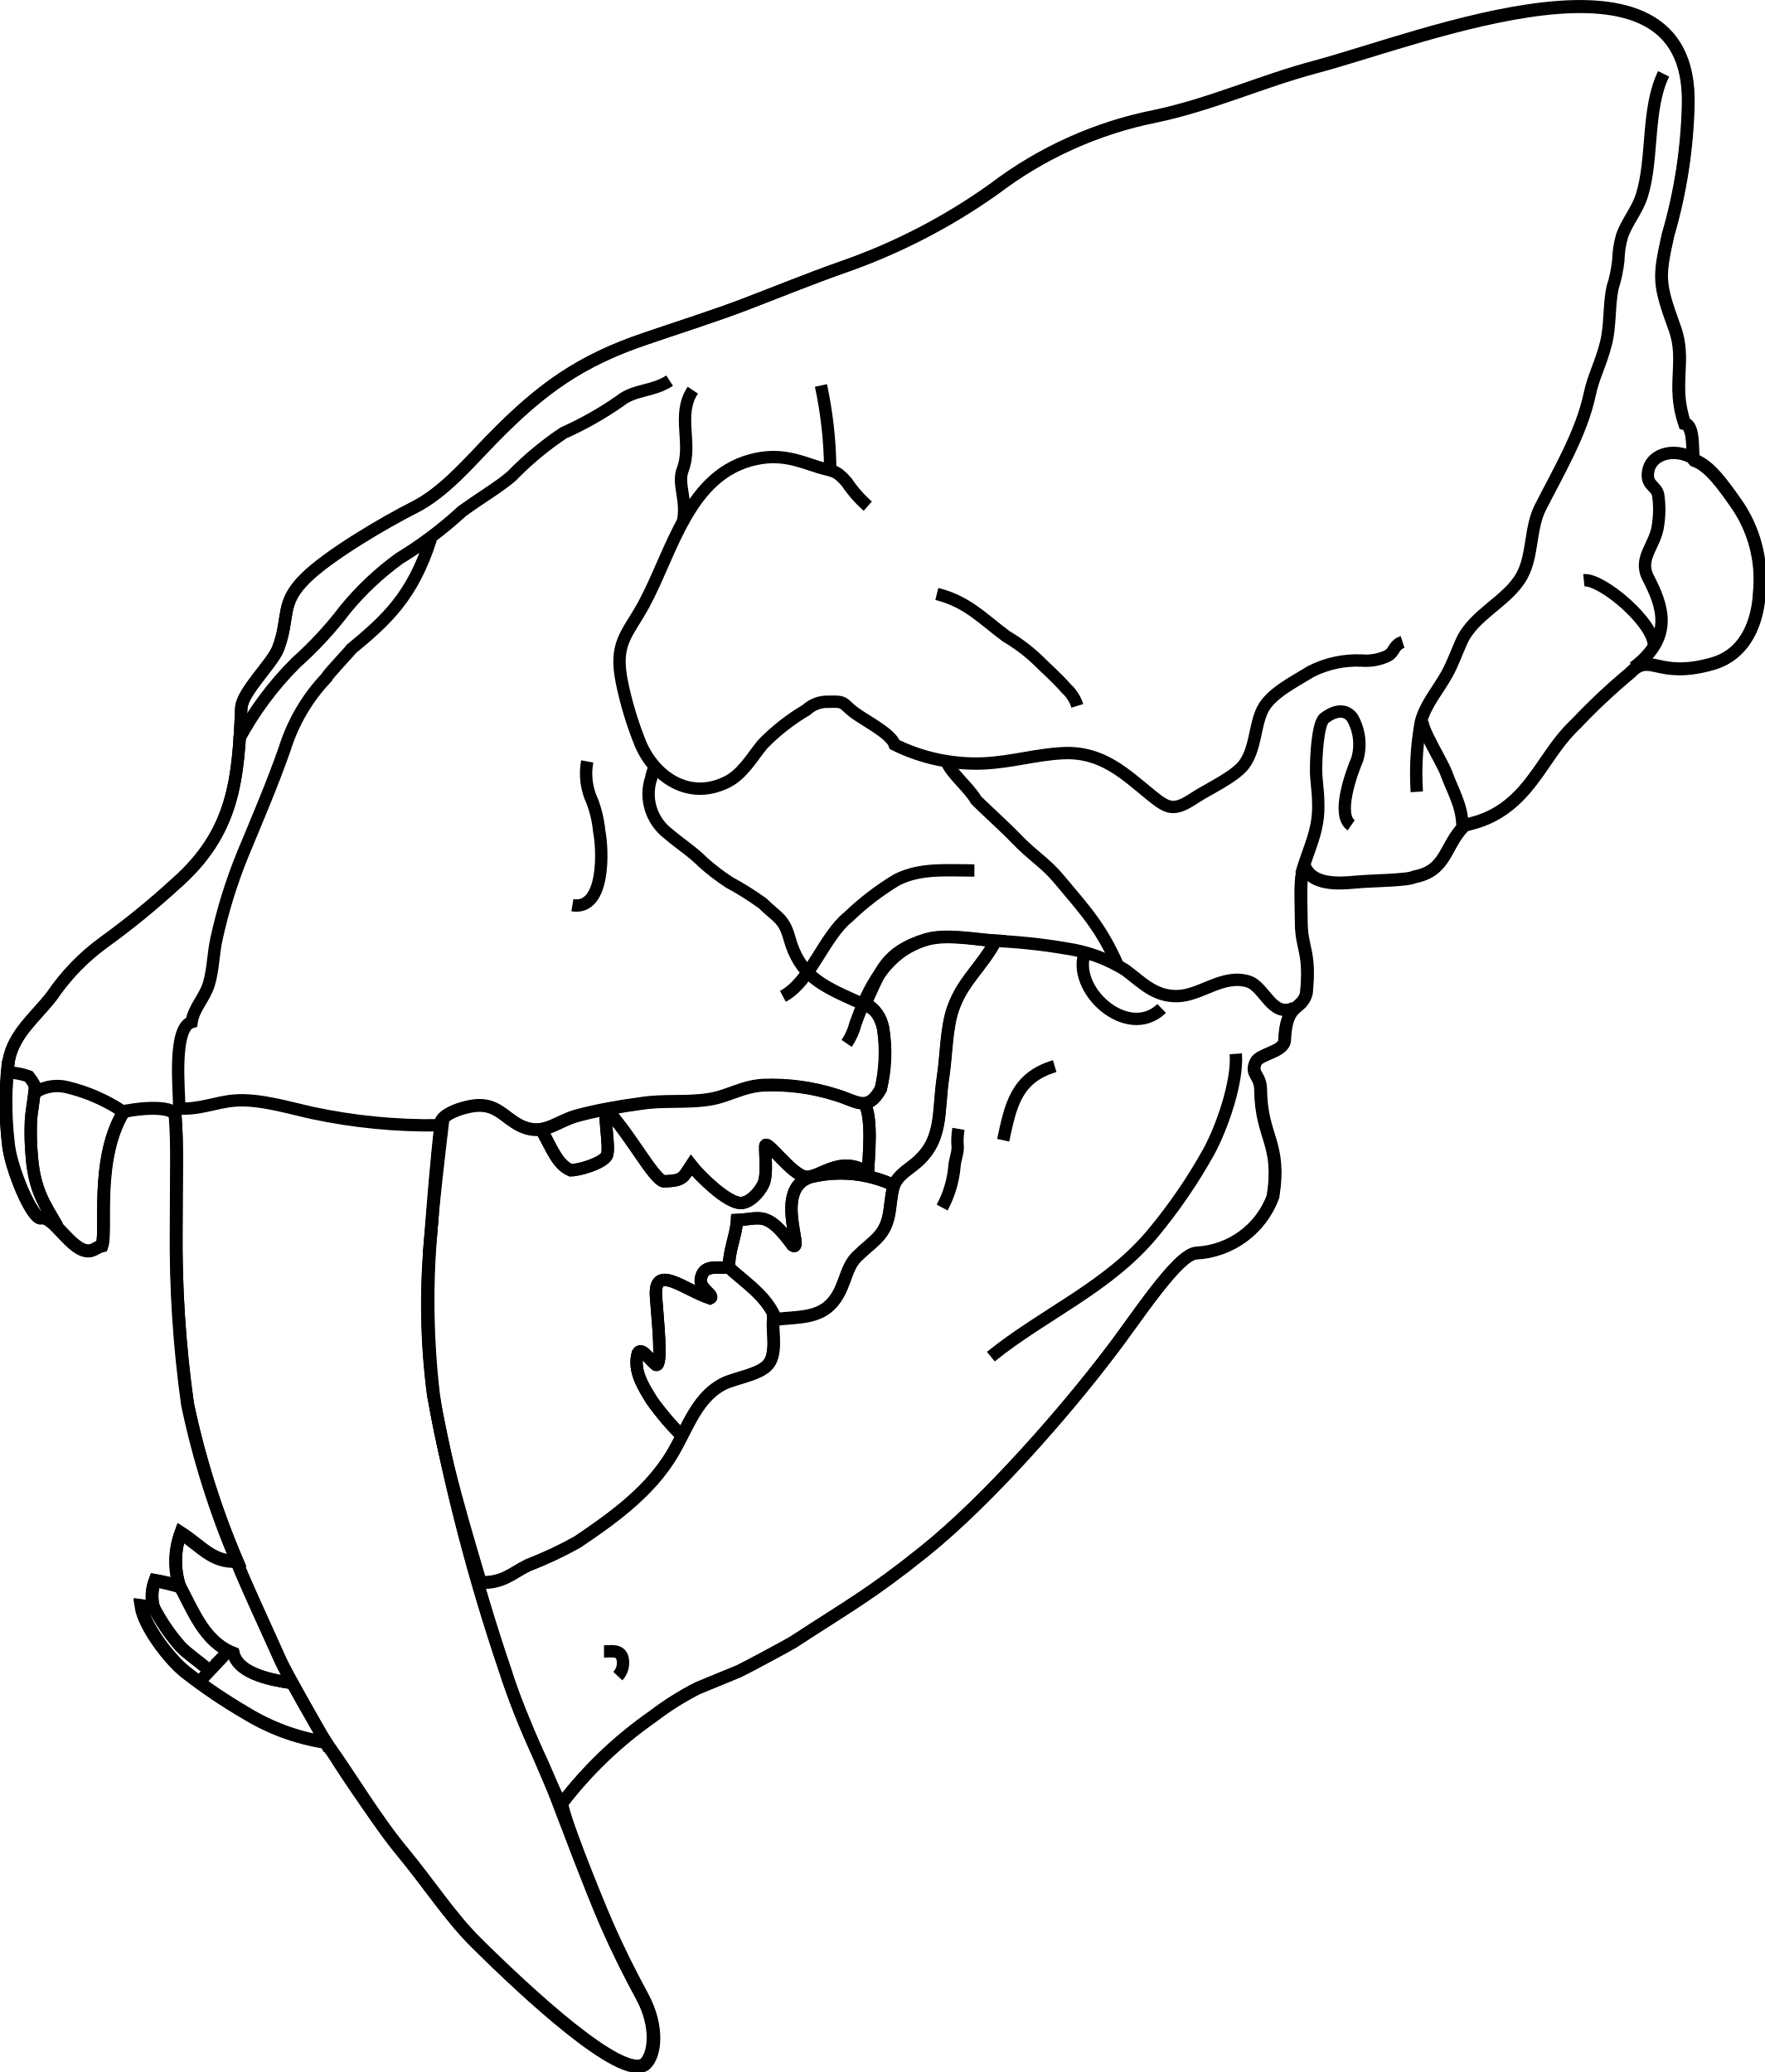
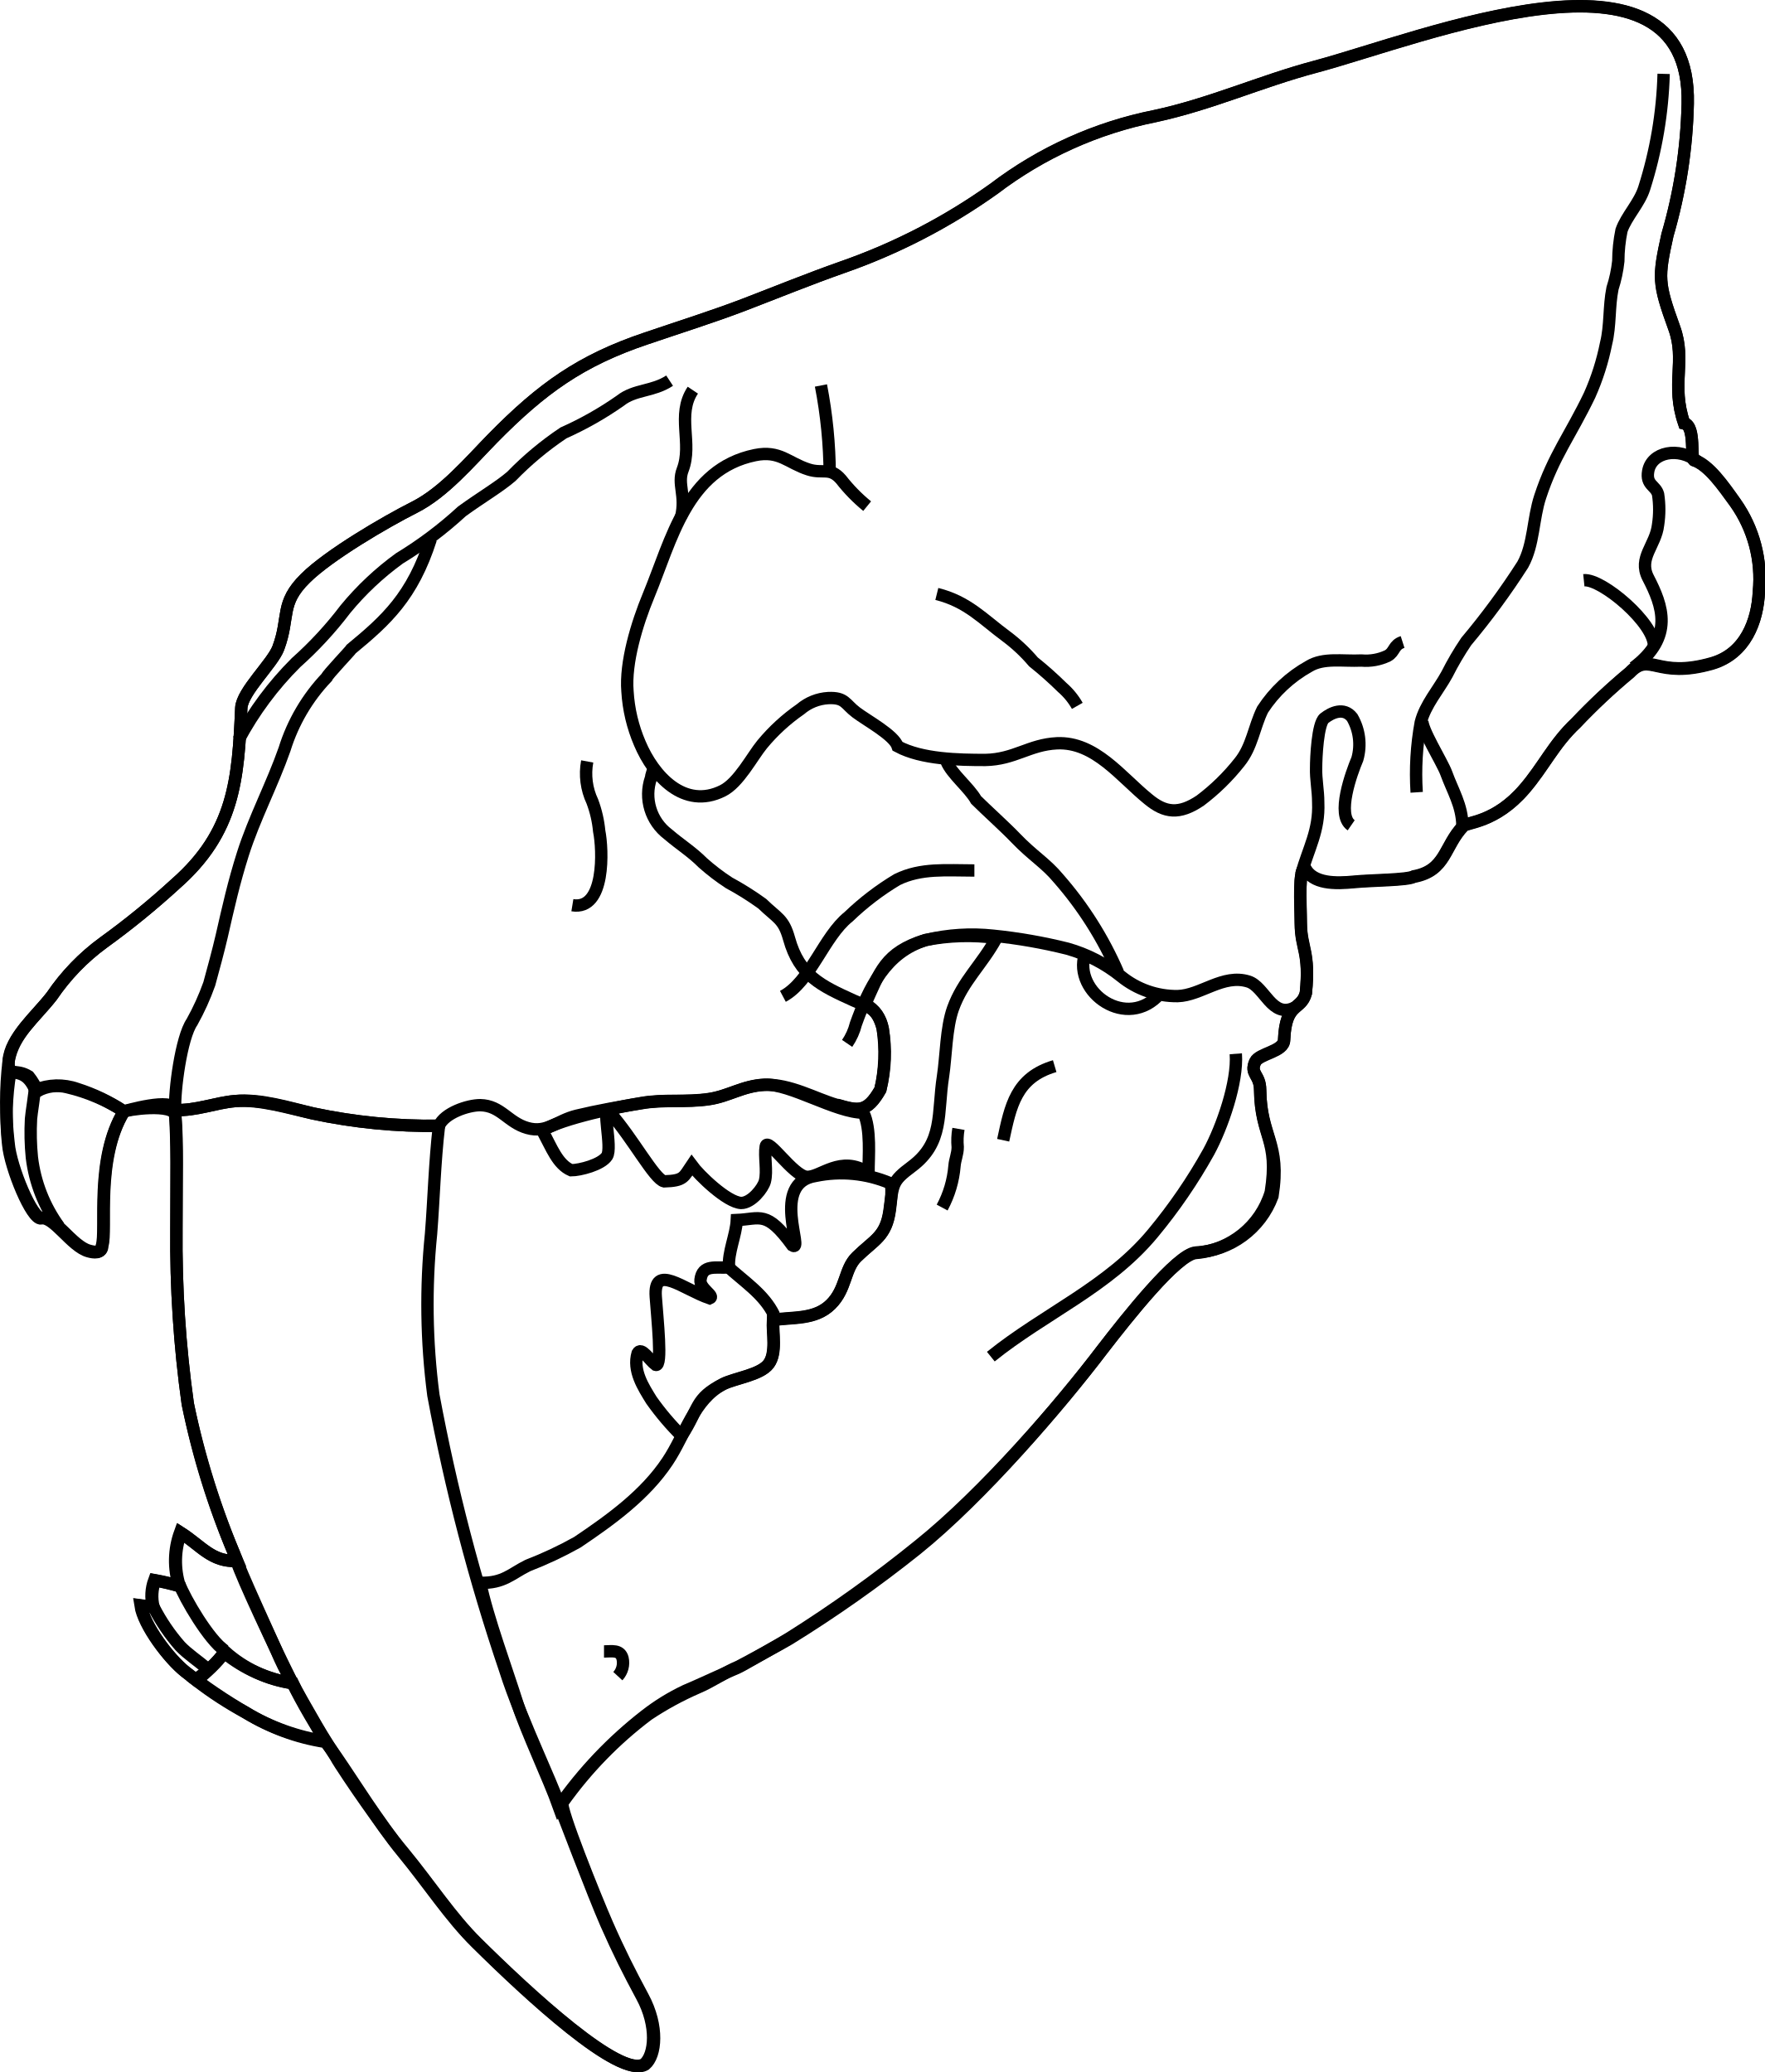
<svg xmlns="http://www.w3.org/2000/svg" viewBox="0 0 142.86 167.76">
  <defs>
    <style>
      path {
        fill: none;
        stroke: #000;
        stroke-miterlimit: 10;
      }
    </style>
  </defs>
  <g class="outline">
-     <path class="cls-1" d="M453.79,246.75c-4.43,1.18-8.46,3.05-13,4a31.78,31.78,0,0,0-13,5.87A48.72,48.72,0,0,1,415.49,263c-2.64.93-5.38,2.05-7.87,3s-5.28,1.83-8,2.76c-5.25,1.77-8.41,4-12.39,8.07-1.87,1.91-3.94,4.38-6.34,5.59s-6.95,3.88-8.83,5.75c-2.08,2.05-1.25,3.11-2.19,5.64-.46,1.26-2.92,3.52-3,4.86-.25,5.75-.54,10.05-5.33,14.25a64.85,64.85,0,0,1-5.83,4.75,17.56,17.56,0,0,0-4.18,4.33c-1.33,1.71-3.1,3.05-3.49,5.25a28.33,28.33,0,0,0,0,6.7c.17,1.91,1.92,6.13,2.67,6,1-.22,2.41,2.69,3.83,2.66.4,0,.7-.32,1.08-.41.42-1.25-.58-7,1.75-10.84.1-.15,4.09-.75,4.17.34.19,2.44.08,4.91.08,9.16a95.25,95.25,0,0,0,.92,14.17,68.42,68.42,0,0,0,4,12.71c-2,.11-2.87-1.21-4.56-2.29a6.72,6.72,0,0,0-.09,4.33,19.68,19.68,0,0,0-2-.47,3.67,3.67,0,0,0-.12,2.16c-.5-.06-.65-.06-1-.11.24,1.62,2.27,4.3,3.59,5.35a44,44,0,0,0,4.91,3.32,17.34,17.34,0,0,0,6.37,2.35c.19,0,2.69,3.88,3.4,4.92.95,1.4,1.9,2.77,3,4.08,2.09,2.54,3.81,5.21,5.92,7.29,4.14,4.1,11.64,11.05,13.61,9.83.87-.74,1.1-3.08-.19-5.47-1.05-1.95-1.95-3.73-2.9-5.9s-3.88-9.45-3.61-9.83a33,33,0,0,1,7.33-7,23.32,23.32,0,0,1,3.63-2.29l3.35-1.38c.21-.08,4.08-2.15,4.38-2.35,4.59-3,6.27-3.86,10.63-7.36,5.28-4.24,11.56-11.52,15-16.06,2-2.57,5.46-8,7-8.08a7,7,0,0,0,6.21-4.57c.69-4.35-.95-4.74-1-8.62,0-1.26-.85-1.25-.4-2.27.3-.68,2.3-.82,2.34-1.77.12-3.11,1.37-2.34,1.76-3.79.34-3.38-.37-3.55-.41-5.65,0-1.78-.19-4.33.33-4.5.64,1.33,2.58,1.28,4,1.14s4.29-.13,4.83-.43c2.6-.49,2.41-2.45,4-4.1.28-.3,2.59-.23,4.95-3,1.55-1.8,2.36-3.64,4.16-5.33a50.12,50.12,0,0,1,4.36-4.09c1.67-1.74,2.15.56,6.67-.74,2.68-.77,3.67-3.39,3.78-5.81a10.66,10.66,0,0,0-1.9-7.19c-1-1.42-2.11-3-3.3-3.44-.4.09.12-2.76-.85-3-1.09-3.17.17-5.05-.81-7.74-1.31-3.62-1.3-4.06-.54-7.51a41.1,41.1,0,0,0,1.64-10.63C484.26,235.5,462.48,244.43,453.79,246.75Z" transform="translate(-347.34 -241.35)" />
+     <path class="cls-1" d="M453.79,246.75c-4.43,1.18-8.46,3.05-13,4a31.78,31.78,0,0,0-13,5.87A48.72,48.72,0,0,1,415.49,263c-2.64.93-5.38,2.05-7.87,3s-5.28,1.83-8,2.76c-5.25,1.77-8.41,4-12.39,8.07-1.87,1.91-3.94,4.38-6.34,5.59s-6.95,3.88-8.83,5.75c-2.08,2.05-1.25,3.11-2.19,5.64-.46,1.26-2.92,3.52-3,4.86-.25,5.75-.54,10.05-5.33,14.25a64.85,64.85,0,0,1-5.83,4.75,17.56,17.56,0,0,0-4.18,4.33c-1.33,1.71-3.1,3.05-3.49,5.25a28.33,28.33,0,0,0,0,6.7c.17,1.91,1.92,6.13,2.67,6,1-.22,2.46,2.29,3.83,2.66.42.12,1.09.24,1.08-.41.42-1.25-.58-7,1.75-10.84.1-.15,4.09-.75,4.17.34.19,2.44.08,4.91.08,9.16a95.25,95.25,0,0,0,.92,14.17,68.42,68.42,0,0,0,4,12.71c-2,.11-2.87-1.21-4.56-2.29a6.72,6.72,0,0,0-.09,4.33,19.68,19.68,0,0,0-2-.47,3.67,3.67,0,0,0-.12,2.16c-.5-.06-.65-.06-1-.11.24,1.62,2.27,4.3,3.59,5.35a44,44,0,0,0,4.91,3.32,17.34,17.34,0,0,0,6.37,2.35c.19,0,2.69,3.88,3.4,4.92.95,1.4,1.9,2.77,3,4.08,2.09,2.54,3.81,5.21,5.92,7.29,4.14,4.1,11.64,11.05,13.61,9.83.87-.74,1.1-3.08-.19-5.47-1.05-1.95-1.95-3.73-2.9-5.9s-3.88-9.45-3.61-9.83a32.31,32.31,0,0,1,6.93-7.13,25.69,25.69,0,0,1,4-2.18c1.06-.44,2.37-1.32,3.24-1.67.21-.08,3.85-2.06,4.16-2.26a104.06,104.06,0,0,0,10.32-7.27c5.28-4.25,11.56-11.58,15-16.12,2-2.57,6.09-7.79,7.61-7.91a7,7,0,0,0,6.21-4.57c.69-4.35-.95-4.74-1-8.62,0-1.26-.85-1.25-.4-2.27.3-.68,2.3-.82,2.34-1.77.12-3.11,1.37-2.34,1.76-3.79.34-3.38-.37-3.55-.41-5.65,0-1.78-.19-4.33.33-4.5.64,1.33,2.58,1.28,4,1.14s4.29-.13,4.83-.43c2.6-.49,2.41-2.45,4-4.1.28-.3,2.59-.23,4.95-3,1.55-1.8,2.36-3.64,4.16-5.33a50.12,50.12,0,0,1,4.36-4.09c1.67-1.74,2.15.56,6.67-.74,2.68-.77,3.67-3.39,3.78-5.81a10.66,10.66,0,0,0-1.9-7.19c-1-1.42-2.11-3-3.3-3.44-.4.09.12-2.76-.85-3-1.09-3.17.17-5.05-.81-7.74-1.31-3.62-1.3-4.06-.54-7.51a41.1,41.1,0,0,0,1.64-10.63C484.26,235.5,462.48,244.43,453.79,246.75Z" transform="translate(-347.34 -241.35)" />
+   </g>
+   <g class="skull">
+     <path class="base cls-1" d="M386.21,369.5c1.89.06,2.53-.75,3.86-1.4a31.09,31.09,0,0,0,4-1.88c2.73-1.84,5.49-3.83,7.3-6.55,1.47-2.2,2.11-5,4.5-6.25,1-.49,3-.73,3.67-1.62s.3-2.51.36-3.57c1.63-.24,3.4,0,4.67-1.25s1.09-2.87,2.1-3.85c1.43-1.4,2.38-1.65,2.67-3.79s.19-2.34,1.8-3.54c2.62-1.95,2.06-4.31,2.53-7.3.25-1.64.25-3.94.81-5.5.81-2.25,2.31-3.5,3.52-5.71a17.7,17.7,0,0,0-5.76.17c-3.27,1-3.7,2.62-4.86,5.18a2.77,2.77,0,0,1,1.41,2,13.45,13.45,0,0,1-.19,4.94c-1.09,1.91-1.79,1.73-3.53,1.23s-3.8-1.72-5.86-1.62c-1.75.08-2.9.93-4.5,1.16-1.88.28-3.64,0-5.49.33-1.58.25-3.58.61-5.19,1s-2.41,1.45-4,1-2.14-1.82-3.82-1.85c-1,0-2.89.63-3.34,1.67a45.62,45.62,0,0,1-10.2-1c-1.92-.46-4.27-1.21-6.31-1-1.56.13-3.17.8-4.87.72-.08-1.09-4.12.11-4.12.11a15,15,0,0,0-3.79-1.82,4.74,4.74,0,0,0-3.39.09c-.94-2.2-2.27-.71-2.15-2.35.14-1.9,2.16-3.54,3.49-5.25a17.56,17.56,0,0,1,4.18-4.33,64.85,64.85,0,0,0,5.83-4.75c4.79-4.2,5.08-8.5,5.33-14.25.06-1.34,2.52-3.6,3-4.86.94-2.53.11-3.59,2.19-5.64,1.88-1.87,6.47-4.56,8.83-5.75s4.47-3.68,6.34-5.59c4-4.05,7.14-6.3,12.39-8.07,2.74-.93,5.46-1.78,8-2.76s5.23-2.07,7.87-3a48.72,48.72,0,0,0,12.33-6.37,31.78,31.78,0,0,1,13-5.87c4.55-1,8.58-2.83,13-4,8.69-2.32,30.47-11.25,30.13,3a41.1,41.1,0,0,1-1.64,10.63c-.76,3.45-.77,3.89.54,7.51,1,2.69-.28,4.57.81,7.74,1,.22.45,3.07.85,3,1.19.46,2.25,2,3.3,3.44a10.66,10.66,0,0,1,1.9,7.19c-.11,2.42-1.1,5-3.78,5.81-4.52,1.3-5-1-6.67.74a50.12,50.12,0,0,0-4.36,4.09c-1.8,1.69-2.61,3.53-4.16,5.33-2.36,2.75-4.67,2.68-4.95,3-1.57,1.65-1.38,3.61-4,4.1-.54.3-3.27.28-4.83.43s-3.38.19-4-1.14c-.52.17-.36,2.72-.33,4.5,0,2.1.75,2.27.41,5.65-.39,1.45-1.64.68-1.76,3.79,0,.95-2,1.09-2.34,1.77-.45,1,.38,1,.4,2.27.05,3.88,1.55,3.92.86,8.27a6.94,6.94,0,0,1-6.07,4.92c-1.52.12-5.53,5.16-7.49,7.72-3.45,4.55-9.62,11.7-14.9,15.94a107.84,107.84,0,0,1-10.5,7.52c-.31.2-3.95,2.3-4.16,2.38-.87.35-3.21,1.45-4.27,1.89a17.26,17.26,0,0,0-3.24,2,33.91,33.91,0,0,0-7,7.37c-.79-2.22-2.61-6.05-3.34-8.31C388.41,376.68,386.78,372.28,386.21,369.5Z" transform="translate(-347.34 -241.35)" />
+     <path class="base cls-1" d="M367.21,380a17.74,17.74,0,0,0,6.47,2.33c-.53-.88-2-3.27-2.64-4.7a11.52,11.52,0,0,1-5.54-2.46,12.9,12.9,0,0,1-2.27,2.24A29,29,0,0,0,367.21,380Z" transform="translate(-347.34 -241.35)" />
+     <path class="cls-1" d="M434.54,298.5a5.69,5.69,0,0,0-1.22-1.49,30,30,0,0,0-2.33-2.07,13.37,13.37,0,0,0-2.19-2.06c-1.88-1.38-3.13-2.82-5.63-3.44" transform="translate(-347.34 -241.35)" />
+     <path class="cls-1" d="M394.87,303a5.32,5.32,0,0,0,.42,3.25,9.34,9.34,0,0,1,.55,2.39c.3,1.48.51,6.44-2.17,6" transform="translate(-347.34 -241.35)" />
+     <path class="cls-1" d="M482,247.33a33.59,33.59,0,0,1-1.57,9.25c-.38,1.22-1.45,2.29-1.84,3.42a12.68,12.68,0,0,0-.26,2.5,11,11,0,0,1-.47,2.2c-.3,1.49-.16,3-.52,4.46a19.72,19.72,0,0,1-1.33,4.18c-1.57,3.27-2.91,4.9-4,8.22-.59,1.78-.51,3.87-1.41,5.5a59.87,59.87,0,0,1-4.58,6.23,24.12,24.12,0,0,0-1.56,2.66c-.68,1.25-1.76,2.46-2.12,3.89a23.21,23.21,0,0,0-.33,5.66" transform="translate(-347.34 -241.35)" />
+     <path class="cls-1" d="M479.56,295.4c3.3-2.48,2.36-5,1.18-7.28-.82-1.61.62-2.6.81-4.28a8.17,8.17,0,0,0,0-2.47c-.19-.72-1-.73-.8-1.87.27-1.56,2.48-2,4-.78" transform="translate(-347.34 -241.35)" />
+     <path class="cls-1" d="M460.87,293.33c-.75.24-.62.8-1.21,1.12a4.1,4.1,0,0,1-2.12.38c-1.54.07-3.07-.25-4.25.47a10.67,10.67,0,0,0-3.75,3.5c-.7,1.42-.85,3-1.87,4.26a17.31,17.31,0,0,1-3.18,3.11c-1.71,1.15-2.86,1-4.21-.12-2.21-1.79-4.29-4.66-7.39-4.52-2.24.11-3.44,1.31-5.8,1.35-2.16,0-5.13-.05-7.09-1.1-.29-.91-2.46-2.07-3.36-2.75s-.88-1.22-2.26-1.16a3.81,3.81,0,0,0-2.26.91,15.32,15.32,0,0,0-3.09,2.84c-.82,1-1.9,3.12-3.2,3.76-3.12,1.55-5.59-1.21-6.7-3.84a12.55,12.55,0,0,1-1-4.22c-.19-2.32.76-5.47,1.71-7.76,1.86-4.51,3.09-10.22,8.61-11.36,2-.41,2.67.63,4.33,1.16,1.18.38,1.73-.23,2.63.8a13.6,13.6,0,0,0,2.12,2.17" transform="translate(-347.34 -241.35)" />
+     <path class="cls-1" d="M413.79,272.56a38.82,38.82,0,0,1,.71,7.17" transform="translate(-347.34 -241.35)" />
+     <path class="cls-1" d="M403.42,272.94c-1.34,2,0,4.31-.82,6.44-.46,1.18.29,2.05-.13,3.83" transform="translate(-347.34 -241.35)" />
+     <path class="cls-1" d="M462.47,299.61c-.14.7,1.6,3.41,1.94,4.35.51,1.41,1.27,2.6,1.3,4.21" transform="translate(-347.34 -241.35)" />
+     <path class="cls-1" d="M481.21,293.7c.12-1.85-4.21-5.52-5.67-5.37" transform="translate(-347.34 -241.35)" />
+     <path class="cls-1" d="M437.84,320.1a29.09,29.09,0,0,0-4.8-7.6c-1.08-1.3-2.06-1.81-3.5-3.31-.82-.86-2.44-2.32-3.19-3.07-.56-1-2-2.12-2.4-3.13" transform="translate(-347.34 -241.35)" />
+     <path class="cls-1" d="M426.21,311.83c-2.26,0-4.31-.22-6.26.74a22,22,0,0,0-3.92,3c-2,1.59-3.08,5.26-5.32,6.45" transform="translate(-347.34 -241.35)" />
+     <path class="cls-1" d="M452.1,322.94c-1.81.88-2.39-1.71-3.71-2.12-2.05-.64-3.84,1.13-5.73,1.18a7.12,7.12,0,0,1-4.58-1.6,12.16,12.16,0,0,0-4.34-2.24,42.38,42.38,0,0,0-6-1.05,16,16,0,0,0-5.46.35c-3.27,1-4.62,3.91-5.66,6.79a4.91,4.91,0,0,1-.71,1.58" transform="translate(-347.34 -241.35)" />
+     <path class="cls-1" d="M415.07,330.79c1.74.5,2.44.68,3.53-1.23a11.92,11.92,0,0,0,.19-4.94c-.47-1.67-1-1.65-2.37-2.27-2.6-1.18-4.38-2-5.21-5-.45-1.62-.95-1.64-2.17-2.83a24.21,24.21,0,0,0-2.69-1.69,17.66,17.66,0,0,1-2.12-1.62c-.92-.92-1.83-1.47-2.81-2.31a4.05,4.05,0,0,1-1.39-4.56c0-.12.2-.84.32-.82" transform="translate(-347.34 -241.35)" />
+     <path class="cls-1" d="M401.54,272.17c-1.37.9-2.82.69-4,1.63a27.45,27.45,0,0,1-4.59,2.6,26,26,0,0,0-4.22,3.52c-1,.86-2.46,1.71-4,2.83a32.15,32.15,0,0,1-5.06,3.81,23.59,23.59,0,0,0-4.37,4.11,30.31,30.31,0,0,1-4,4.33,26.33,26.33,0,0,0-4.65,6.26" transform="translate(-347.34 -241.35)" />
+     <path class="cls-1" d="M441,322.05c-2.78,2.69-7.06-.67-5.74-3.72" transform="translate(-347.34 -241.35)" />
+     <path class="cls-1" d="M432.71,327.67c-3.15.93-3.57,3.23-4.17,6" transform="translate(-347.34 -241.35)" />
+     <path class="cls-1" d="M447.37,326.67c.17,2.28-1.11,5.95-2.2,7.95a43.12,43.12,0,0,1-4.5,6.57c-3.61,4.37-8.76,6.48-13.13,10" transform="translate(-347.34 -241.35)" />
+     <path class="cls-1" d="M452.67,312.12c.58-2.09,1.47-3.51,1.37-5.8,0-1-.2-1.87-.17-2.82,0-.78.12-3.57.67-4s1.56-.94,2.25-.06a4.35,4.35,0,0,1,.42,3.36c-.48,1.14-1.72,4.53-.5,5.37" transform="translate(-347.34 -241.35)" />
+     <path class="cls-1" d="M424.92,332.75a5.64,5.64,0,0,0-.06,1.48c0,.55-.22,1-.26,1.52a8.61,8.61,0,0,1-1,3.37" transform="translate(-347.34 -241.35)" />
+     <path class="cls-1" d="M397.35,377.06a1.6,1.6,0,0,0,.38-1.45c-.2-.72-.88-.55-1.5-.55" transform="translate(-347.34 -241.35)" />
+     <path class="cls-1" d="M382.21,285c-1.48,4.63-3.61,6.56-6.42,8.88-.06.12-2,2.16-2,2.31a14.86,14.86,0,0,0-3.42,5.83c-1,2.85-2.47,5.63-3.37,8.47-.74,2.34-1.17,4.27-1.72,6.68-.27,1.16-.68,2.68-1,3.84a20.37,20.37,0,0,1-1.4,3.09c-.87,1.25-1.44,5.58-1.36,7.12" transform="translate(-347.34 -241.35)" />
  </g>
  <g class="teeth">
-     <path class="cls-1" d="M361.54,331.67c.19,2.44.08,4.91.08,9.16a95.25,95.25,0,0,0,.92,14.17,68.42,68.42,0,0,0,4,12.71c-2,.11-2.87-1.21-4.56-2.29a6.72,6.72,0,0,0-.09,4.33,19.68,19.68,0,0,0-2-.47,3.67,3.67,0,0,0-.12,2.16c-.5-.06-.65-.06-1-.11.24,1.62,2.27,4.3,3.59,5.35l.85.66" transform="translate(-347.34 -241.35)" />
-     <path class="cls-1" d="M348,327.25a28.33,28.33,0,0,0,0,6.7c.17,1.91,1.92,6.13,2.67,6,1-.22,2.41,2.69,3.83,2.66.4,0,.7-.32,1.08-.41.42-1.25-.58-7,1.75-10.84a1.27,1.27,0,0,1,.35-.1" transform="translate(-347.34 -241.35)" />
-     <path class="cls-1" d="M361.85,369.69c1.13,2.06,2,4.58,4.38,5.5.4,1.75,3.29,2.21,4.81,2.44" transform="translate(-347.34 -241.35)" />
-     <path class="cls-1" d="M417.35,330.75c.63,1.31.29,4.25.25,5.56-2.25-1.5-3.83.39-5,.32s-3.31-3.25-3.32-2.46.15,2-.07,2.83c-.15.56-1.07,1.77-1.92,1.75-1.12,0-3.36-2.24-4-3.06-.66,1-.62,1.26-2.23,1.31-.79-.17-2.54-3.49-4.4-5.58-.72-.67.17,2.94-.23,3.54s-2.2,1.14-2.9,1.14c-1.09-.47-1.53-1.79-2.34-3.22" transform="translate(-347.34 -241.35)" />
-     <path class="cls-1" d="M419.37,337.17a10.16,10.16,0,0,0-6-.61c-3.68.57-.87,6.25-1.87,5.63-2.1-2.88-2.6-2.14-4.5-2.06-.06,1.23-.73,2.62-.63,3.84-1.08.07-2.15-.28-2.31,1-.09.71,1.2,1.31.75,1.5-2.14-.73-4.57-2.89-4.37-.12.12,1.75.56,5.68,0,5.51-.51-.37-1.16-1.51-1.47-.95-.41,1.41.46,2.74,1.12,3.81a21.83,21.83,0,0,0,2.44,2.88" transform="translate(-347.34 -241.35)" />
    <path class="cls-1" d="M410,347.83c-.81-1.7-2.44-2.71-3.83-4" transform="translate(-347.34 -241.35)" />
-     <path class="cls-1" d="M350.17,329.31c0,.5-.3,2.24-.32,2.63a21.74,21.74,0,0,0,.07,3.12c.23,2.73,1.06,3.82,2.06,5.57" transform="translate(-347.34 -241.35)" />
+     <path class="cls-1" d="M350.17,329.31c0,.5-.3,2.24-.32,2.63a20.38,20.38,0,0,0,.07,3.12,11.93,11.93,0,0,0,2.2,5.61" transform="translate(-347.34 -241.35)" />
    <path class="cls-1" d="M359.79,371.5a15.47,15.47,0,0,0,2.13,3.13c.61.64,1.43,1.18,2.25,1.87" transform="translate(-347.34 -241.35)" />
-     <path class="cls-1" d="M383.21,332c-.36,3.06-.75,6.35-1,9.25a56.5,56.5,0,0,0,.19,13.06,161,161,0,0,0,5.81,22.25c.68,2.16,1.77,4.71,2.62,6.69.69,1.6,1.36,3.13,1.74,4.18,0,0,2.81,7.4,3.81,9.67s1.85,3.95,2.9,5.9c1.29,2.39,1.06,4.73.19,5.47-2,1.22-9.47-5.73-13.61-9.83-2.11-2.08-3.83-4.75-5.92-7.29-1.08-1.31-2-2.68-3-4.08-.71-1-2.23-3.25-2.45-3.69l-.83-1.32c-.55-.83-3.16-5.41-3.66-6.57-.59-1.36-3.31-7.19-3.75-8.56" transform="translate(-347.34 -241.35)" />
-   </g>
-   <g class="skull">
-     <path class="base" d="M348,334c.17,1.91,1.92,6.13,2.67,6,1-.22,2.41,2.69,3.83,2.66.4,0,.7-.32,1.08-.41.42-1.25-.58-7,1.75-10.84.1-.15,4.09-.75,4.17.34.19,2.44.08,4.91.08,9.16a95.25,95.25,0,0,0,.92,14.17,68.42,68.42,0,0,0,4,12.71c-2,.11-2.87-1.21-4.56-2.29a6.72,6.72,0,0,0-.09,4.33,19.68,19.68,0,0,0-2-.47,3.67,3.67,0,0,0-.12,2.16c-.5-.06-.65-.06-1-.11.24,1.62,2.27,4.3,3.59,5.35a44,44,0,0,0,4.91,3.32,17.34,17.34,0,0,0,6.37,2.35c.19,0,2.69,3.88,3.4,4.92.95,1.4,1.9,2.77,3,4.08,2.09,2.54,3.81,5.21,5.92,7.29,4.14,4.1,11.64,11.05,13.61,9.83.87-.74,1.1-3.08-.19-5.47-1.05-1.95-1.95-3.73-2.9-5.9s-3.88-9.45-3.61-9.83a33,33,0,0,1,7.33-7,23.32,23.32,0,0,1,3.63-2.29l3.35-1.38c.21-.08,4.08-2.15,4.38-2.35,4.59-3,6.27-3.86,10.63-7.36,5.28-4.24,11.56-11.52,15-16.06,2-2.57,5.46-8,7-8.08a7,7,0,0,0,6.21-4.57c.69-4.35-.95-4.74-1-8.62,0-1.26-.85-1.25-.4-2.27.3-.68,2.3-.82,2.34-1.77.12-3.11,1.37-2.34,1.76-3.79.34-3.38-.37-3.55-.41-5.65,0-1.78-.19-4.33.33-4.5.64,1.33,2.58,1.28,4,1.14s4.29-.13,4.83-.43c2.6-.49,2.41-2.45,4-4.1.28-.3,2.59-.23,4.95-3,1.55-1.8,2.36-3.64,4.16-5.33a50.12,50.12,0,0,1,4.36-4.09c1.67-1.74,2.15.56,6.67-.74,2.68-.77,3.67-3.39,3.78-5.81a10.66,10.66,0,0,0-1.9-7.19c-1-1.42-2.11-3-3.3-3.44-.4.09.12-2.76-.85-3-1.09-3.17.17-5.05-.81-7.74-1.31-3.62-1.3-4.06-.54-7.51a41.1,41.1,0,0,0,1.64-10.63c.34-14.23-21.44-5.3-30.13-3-4.43,1.18-8.46,3.05-13,4a31.78,31.78,0,0,0-13,5.87A48.72,48.72,0,0,1,415.49,263c-2.64.93-5.38,2.05-7.87,3s-5.28,1.83-8,2.76c-5.25,1.77-8.41,4-12.39,8.07-1.87,1.91-3.94,4.38-6.34,5.59s-6.95,3.88-8.83,5.75c-2.08,2.05-1.25,3.11-2.19,5.64-.46,1.26-2.92,3.52-3,4.86-.25,5.75-.54,10.05-5.33,14.25a64.85,64.85,0,0,1-5.83,4.75,17.56,17.56,0,0,0-4.18,4.33c-1.33,1.71-3.1,3.05-3.49,5.25A28.33,28.33,0,0,0,348,334Zm34.19,7.3c.23-2.9.46-5.92.82-9v-.09c.27-.75,2.16-1.35,3.17-1.34,1.68,0,2.28,1.4,3.82,1.85s2.48-.57,4-1,3.61-.79,5.19-1c1.85-.3,3.61-.05,5.49-.33,1.6-.23,2.75-1.08,4.5-1.16A17.09,17.09,0,0,1,415,330c1.73.51,2.54,1.44,3.63-.47a13.45,13.45,0,0,0,.19-4.94,2.77,2.77,0,0,0-1.41-2c1.16-2.56,1.59-4.17,4.86-5.18,1.56-.49,4.12,0,5.68.1-1.21,2.21-2.63,3.19-3.44,5.44-.56,1.56-.56,3.86-.81,5.5-.47,3,.09,5.35-2.53,7.3-1.61,1.2-1.52,1.44-1.8,3.54s-1.24,2.39-2.67,3.79c-1,1-.91,2.63-2.1,3.85s-3,1-4.67,1.25c-.06,1.06.31,2.69-.36,3.57s-2.71,1.13-3.67,1.62c-2.39,1.24-3,4.05-4.5,6.25-1.81,2.72-4.57,4.71-7.3,6.55a31.09,31.09,0,0,1-4,1.88c-1.33.65-2,1.46-3.86,1.4-.91-3.14-3.18-10.44-3.79-15.19A65.56,65.56,0,0,1,382.23,341.25Z" transform="translate(-347.34 -241.35)" />
-     <path class="cls-1" d="M434.54,298.5a3.13,3.13,0,0,0-.87-1.38c-.88-1-1.78-1.76-2.44-2.43a14.08,14.08,0,0,0-2.43-1.81c-1.88-1.38-3.13-2.82-5.63-3.44" transform="translate(-347.34 -241.35)" />
-     <path class="cls-1" d="M394.87,303a5.32,5.32,0,0,0,.42,3.25,9.34,9.34,0,0,1,.55,2.39c.3,1.48.51,6.44-2.17,6" transform="translate(-347.34 -241.35)" />
-     <path class="cls-1" d="M482,247.33c-1.38,2.8-.83,6.86-1.76,9.84-.38,1.21-1.22,2.16-1.61,3.29a8,8,0,0,0-.3,2,11,11,0,0,1-.47,2.2c-.3,1.49-.16,3-.52,4.46-.44,1.75-1,2.63-1.33,4.18-.67,3.15-2.58,6.35-4,9.16-.84,1.67-.58,3.87-1.48,5.5-1.13,2.07-3.9,3.11-4.89,5.33-.42.93-.73,1.83-1.17,2.62-.68,1.25-1.76,2.46-2.12,3.89a23.21,23.21,0,0,0-.33,5.66" transform="translate(-347.34 -241.35)" />
-     <path class="cls-1" d="M479.56,295.4c3.3-2.48,2.36-5,1.18-7.28-.82-1.61.62-2.6.81-4.28a8.17,8.17,0,0,0,0-2.47c-.19-.72-1-.73-.8-1.87.27-1.56,2.48-2,4-.78" transform="translate(-347.34 -241.35)" />
-     <path class="cls-1" d="M460.87,293.33c-.75.24-.62.8-1.21,1.12a4.1,4.1,0,0,1-2.12.38,8.29,8.29,0,0,0-4.08.88c-1.41.87-3.26,1.78-3.92,3.09S449,302,448,303.3c-.8,1-2.9,1.95-3.93,2.63-1.71,1.15-2.19.91-3.54-.18-2.2-1.8-4-3.56-7.13-3.42-2.24.11-4.07.71-6.45.83a14.88,14.88,0,0,1-7.19-1.52c-.29-.91-2.43-1.95-3.33-2.64s-.62-.89-2-.83a2.46,2.46,0,0,0-1.82.66,16.93,16.93,0,0,0-3.55,2.79c-.82,1-1.6,2.41-2.89,3.05-3.13,1.55-5.9-.5-7-3.13a28.76,28.76,0,0,1-1.48-4.89c-.67-3.23.4-3.88,1.74-6.32,2.33-4.28,3.64-10.7,9.15-11.83,2-.41,3.34.13,5,.67,1.18.37,1.39.18,2.29,1.21a10,10,0,0,0,1.71,1.95" transform="translate(-347.34 -241.35)" />
-     <path class="cls-1" d="M413.79,272.56a33.81,33.81,0,0,1,.75,6.61" transform="translate(-347.34 -241.35)" />
-     <path class="cls-1" d="M403.42,272.94c-1.34,2,0,4.31-.82,6.44-.46,1.18.42,2.52,0,4.29" transform="translate(-347.34 -241.35)" />
-     <path class="cls-1" d="M462.47,299.61c-.14.7,1.6,3.41,1.94,4.35.51,1.41,1.27,2.6,1.3,4.21" transform="translate(-347.34 -241.35)" />
-     <path class="cls-1" d="M481.21,293.7c.12-1.85-4.21-5.52-5.67-5.37" transform="translate(-347.34 -241.35)" />
-     <path class="cls-1" d="M437.82,319.51c-1.38-3.13-2.69-4.5-4.78-7-1.08-1.3-2.06-1.81-3.5-3.31-.82-.86-2.44-2.32-3.19-3.07-.56-1-2-2.12-2.4-3.13" transform="translate(-347.34 -241.35)" />
-     <path class="cls-1" d="M426.21,311.83c-2.26,0-4.31-.22-6.26.74a22,22,0,0,0-3.92,3c-2,1.59-3.08,5.26-5.32,6.45" transform="translate(-347.34 -241.35)" />
-     <path class="cls-1" d="M452.1,322.94c-1.81.88-2.39-1.71-3.71-2.12-2.05-.64-3.84,1.13-5.73,1.18s-2.91-1.14-4.26-2.13a12.37,12.37,0,0,0-4.66-1.71,46.11,46.11,0,0,0-6.25-.65c-1.55-.14-3.69-.54-5.25-.05-3.27,1-4.62,3.91-5.66,6.79a4.91,4.91,0,0,1-.71,1.58" transform="translate(-347.34 -241.35)" />
-     <path class="cls-1" d="M383,332.17c.27-.75,2.16-1.35,3.17-1.34,1.68,0,2.28,1.4,3.82,1.85s2.48-.57,4-1,3.61-.79,5.19-1c1.85-.3,3.61-.05,5.49-.33,1.6-.23,2.75-1.08,4.5-1.16A17.09,17.09,0,0,1,415,330c1.73.51,2.54,1.44,3.63-.47a11.92,11.92,0,0,0,.19-4.94c-.47-1.67-1-1.65-2.37-2.27-2.6-1.18-4.38-2-5.21-5-.45-1.62-.95-1.64-2.17-2.83a24.21,24.21,0,0,0-2.69-1.69,17.66,17.66,0,0,1-2.12-1.62c-.92-.92-1.83-1.47-2.81-2.31a4.05,4.05,0,0,1-1.39-4.56c0-.12.2-.84.32-.82" transform="translate(-347.34 -241.35)" />
-     <path class="cls-1" d="M382.21,285c-1.48,4.63-3.61,6.56-6.42,8.88-.06.12-2,2.16-2,2.31a14.86,14.86,0,0,0-3.42,5.83c-1,2.85-2.23,5.72-3.37,8.47a41.5,41.5,0,0,0-2.14,6.89c-.26,1.16-.26,2.47-.61,3.63s-1.23,1.95-1.4,3.09c-1.54.48-1,5.51-1,7,1.7.09,2.9-.51,4.46-.64,2-.17,4.39.58,6.31,1a45.62,45.62,0,0,0,10.2,1" transform="translate(-347.34 -241.35)" />
-     <path class="cls-1" d="M401.54,272.17c-1.37.9-2.82.69-4,1.63a27.45,27.45,0,0,1-4.59,2.6,26,26,0,0,0-4.22,3.52c-1,.86-2.46,1.71-4,2.83a32.15,32.15,0,0,1-5.06,3.81,23.59,23.59,0,0,0-4.37,4.11,30.31,30.31,0,0,1-4,4.33,26.33,26.33,0,0,0-4.65,6.26" transform="translate(-347.34 -241.35)" />
-     <path class="cls-1" d="M441.37,323c-2.78,2.69-7.48-1.62-6.16-4.67" transform="translate(-347.34 -241.35)" />
-     <path class="cls-1" d="M432.71,327.67c-3.15.93-3.57,3.23-4.17,6" transform="translate(-347.34 -241.35)" />
-     <path class="cls-1" d="M427.92,317.56c-1.21,2.21-2.63,3.19-3.44,5.44-.56,1.56-.56,3.86-.81,5.5-.47,3,.09,5.35-2.53,7.3-1.61,1.2-1.52,1.44-1.8,3.54s-1.24,2.39-2.67,3.79c-1,1-.91,2.63-2.1,3.85s-3,1-4.67,1.25c-.06,1.06.31,2.69-.36,3.57s-2.71,1.13-3.67,1.62c-2.39,1.24-3,4.05-4.5,6.25-1.81,2.72-4.57,4.71-7.3,6.55a31.09,31.09,0,0,1-4,1.88c-1.33.65-2,1.46-3.86,1.4" transform="translate(-347.34 -241.35)" />
-     <path class="cls-1" d="M383.05,332.26c-.36,3.07-.59,6.09-.82,9a56.5,56.5,0,0,0,.19,13.06,161,161,0,0,0,5.81,22.25,53.44,53.44,0,0,0,2.62,6.69c.78,1.59,1.27,3.06,1.94,4.19" transform="translate(-347.34 -241.35)" />
-     <path class="cls-1" d="M447.37,326.67c.17,2.28-1.11,5.95-2.2,7.95a43.12,43.12,0,0,1-4.5,6.57c-3.61,4.37-8.76,6.48-13.13,10" transform="translate(-347.34 -241.35)" />
-     <path class="cls-1" d="M452.67,312.12c.58-2.09,1.47-3.51,1.37-5.8,0-1-.2-1.87-.17-2.82,0-.78.12-3.57.67-4s1.56-.94,2.25-.06a4.35,4.35,0,0,1,.42,3.36c-.48,1.14-1.72,4.53-.5,5.37" transform="translate(-347.34 -241.35)" />
-     <path class="cls-1" d="M374,383c-.44-.94-3.5-6.15-4-7.31-.59-1.36-3.31-7.19-3.75-8.56" transform="translate(-347.34 -241.35)" />
-     <path class="cls-1" d="M357.23,331.31a13.93,13.93,0,0,0-4.44-1.93,3.32,3.32,0,0,0-2.42.31,4.91,4.91,0,0,0-.7-1.19,5.49,5.49,0,0,0-1.5-.31" transform="translate(-347.34 -241.35)" />
-     <path class="cls-1" d="M361.85,369.69c1.13,2.06,2,4.58,4.38,5.5.4,1.75,3.29,2.21,4.81,2.44" transform="translate(-347.34 -241.35)" />
-     <path class="cls-1" d="M417.35,330.75c.63,1.31.29,4.25.25,5.56-2.25-1.5-3.83.39-5,.32s-3.31-3.25-3.32-2.46.15,2-.07,2.83c-.15.56-1.07,1.77-1.92,1.75-1.12,0-3.36-2.24-4-3.06-.66,1-.62,1.26-2.23,1.31-.79-.17-2.54-3.49-4.4-5.58-.72-.67.17,2.94-.23,3.54s-2.2,1.14-2.9,1.14c-1.09-.47-1.53-1.79-2.34-3.22" transform="translate(-347.34 -241.35)" />
-     <path class="cls-1" d="M419.37,337.17a10.16,10.16,0,0,0-6-.61c-3.68.57-.87,6.25-1.87,5.63-2.1-2.88-2.6-2.14-4.5-2.06-.06,1.23-.73,2.62-.63,3.84-1.08.07-2.15-.28-2.31,1-.09.71,1.2,1.31.75,1.5-2.14-.73-4.57-2.89-4.37-.12.12,1.75.56,5.68,0,5.51-.51-.37-1.16-1.51-1.47-.95-.41,1.41.46,2.74,1.12,3.81a21.83,21.83,0,0,0,2.44,2.88" transform="translate(-347.34 -241.35)" />
-     <path class="cls-1" d="M410,347.83c-.81-1.7-2.44-2.71-3.83-4" transform="translate(-347.34 -241.35)" />
-     <path class="cls-1" d="M424.92,332.75a5.64,5.64,0,0,0-.06,1.48c0,.55-.22,1-.26,1.52a8.61,8.61,0,0,1-1,3.37" transform="translate(-347.34 -241.35)" />
-     <path class="cls-1" d="M397.35,377.06a1.6,1.6,0,0,0,.38-1.45c-.2-.72-.88-.55-1.5-.55" transform="translate(-347.34 -241.35)" />
-     <path class="cls-1" d="M365.67,375.13a6.79,6.79,0,0,1-.74.83c0,.06-1.1,1.11-1.33,1.48" transform="translate(-347.34 -241.35)" />
-     <path class="cls-1" d="M350.17,329.31c0,.5-.3,2.24-.32,2.63a21.74,21.74,0,0,0,.07,3.12c.23,2.73,1.06,3.82,2.06,5.57" transform="translate(-347.34 -241.35)" />
-     <path class="cls-1" d="M359.79,371.5a15.47,15.47,0,0,0,2.13,3.13c.61.64,1.43,1.18,2.25,1.87" transform="translate(-347.34 -241.35)" />
+     <path class="cls-1" d="M357.37,331.33a14.53,14.53,0,0,0-4.58-1.95,3.32,3.32,0,0,0-2.42.31,4.91,4.91,0,0,0-.7-1.19,2.15,2.15,0,0,0-1.5-.31A21,21,0,0,0,348,334c.17,1.91,1.92,6.13,2.67,6,1-.22,2.46,2.29,3.83,2.66.42.12,1.06.21,1.08-.41C356,340.92,355,335.17,357.37,331.33Z" transform="translate(-347.34 -241.35)" />
+     <path class="cls-1" d="M393.57,336.1c.7,0,2.44-.44,2.9-1.14s-.49-4.21.23-3.54c1.86,2.09,3.61,5.41,4.4,5.58,1.61-.05,1.57-.34,2.23-1.31.6.82,2.84,3,4,3.06.85,0,1.77-1.19,1.92-1.75.22-.86-.07-2,.07-2.83s2.21,2.38,3.32,2.46,2.75-1.82,5-.32c0-1.31.22-3.56-.41-4.87-2.24,0-5.92-2.37-8-2.27-1.75.08-2.9.93-4.5,1.16-1.88.28-3.64,0-5.49.33-1.58.25-6.4,1.23-8,2.22C392,334.31,392.48,335.63,393.57,336.1Zm19.78.46c-3.68.57-.87,6.25-1.87,5.63-2.1-2.88-2.6-2.14-4.5-2.06-.06,1.23-.73,2.62-.63,3.84-1.08.07-2.15-.28-2.31,1-.09.71,1.2,1.31.75,1.5-2.14-.73-4.57-2.89-4.37-.12.12,1.75.56,5.68,0,5.51-.51-.37-1.16-1.51-1.47-.95-.41,1.41.46,2.74,1.12,3.81a21.83,21.83,0,0,0,2.44,2.88c1.46-2.2,1-3,3.39-4.21,1-.49,3-.73,3.67-1.62s.3-2.51.36-3.57c1.63-.24,3.4,0,4.67-1.25s1.09-2.87,2.1-3.85c1.43-1.4,2.38-1.65,2.67-3.79s0-2.17,0-2.17A10.16,10.16,0,0,0,413.35,336.56Z" transform="translate(-347.34 -241.35)" />
+     <path class="cls-1" d="M366.29,367.13A62.41,62.41,0,0,1,362.54,355a95.25,95.25,0,0,1-.92-14.17c0-4.25.06-7.17-.13-9.61,1.7.08,3.31-.59,4.87-.72,2-.17,4.39.58,6.31,1a45.62,45.62,0,0,0,10.2,1c-.35,3.06-.41,5.85-.64,8.75a56.5,56.5,0,0,0,.19,13.06,161,161,0,0,0,5.81,22.25c.68,2.16,1.77,4.71,2.62,6.69.69,1.6,1.36,3.13,1.74,4.18,0,0,2.81,7.4,3.81,9.67s1.85,3.95,2.9,5.9c1.29,2.39,1.06,4.73.19,5.47-2,1.22-9.47-5.73-13.61-9.83-2.11-2.08-3.83-4.75-5.92-7.29-1.08-1.31-2-2.68-3-4.08-.71-1-2.23-3.25-2.45-3.69l-.83-1.32c-.55-.83-3.16-5.41-3.66-6.57C369.45,374.33,366.73,368.5,366.29,367.13Z" transform="translate(-347.34 -241.35)" />
+     <path class="cls-1" d="M365.55,375.07a9.32,9.32,0,0,1-2.4,2.27l-.85-.66c-1.32-1.05-3.35-3.73-3.59-5.35.35.05.5.05,1,.11a3.67,3.67,0,0,1,.12-2.16,19.68,19.68,0,0,1,2,.47,6.72,6.72,0,0,1,.09-4.33c1.69,1.08,2.51,2.4,4.56,2.29.43,1.38,3.16,7.17,4.52,9.92A10.43,10.43,0,0,1,365.55,375.07Z" transform="translate(-347.34 -241.35)" />
+     <path class="cls-1" d="M365.54,375c-1.3-.88-3.24-4.22-3.69-5.41" transform="translate(-347.34 -241.35)" />
  </g>
</svg>
